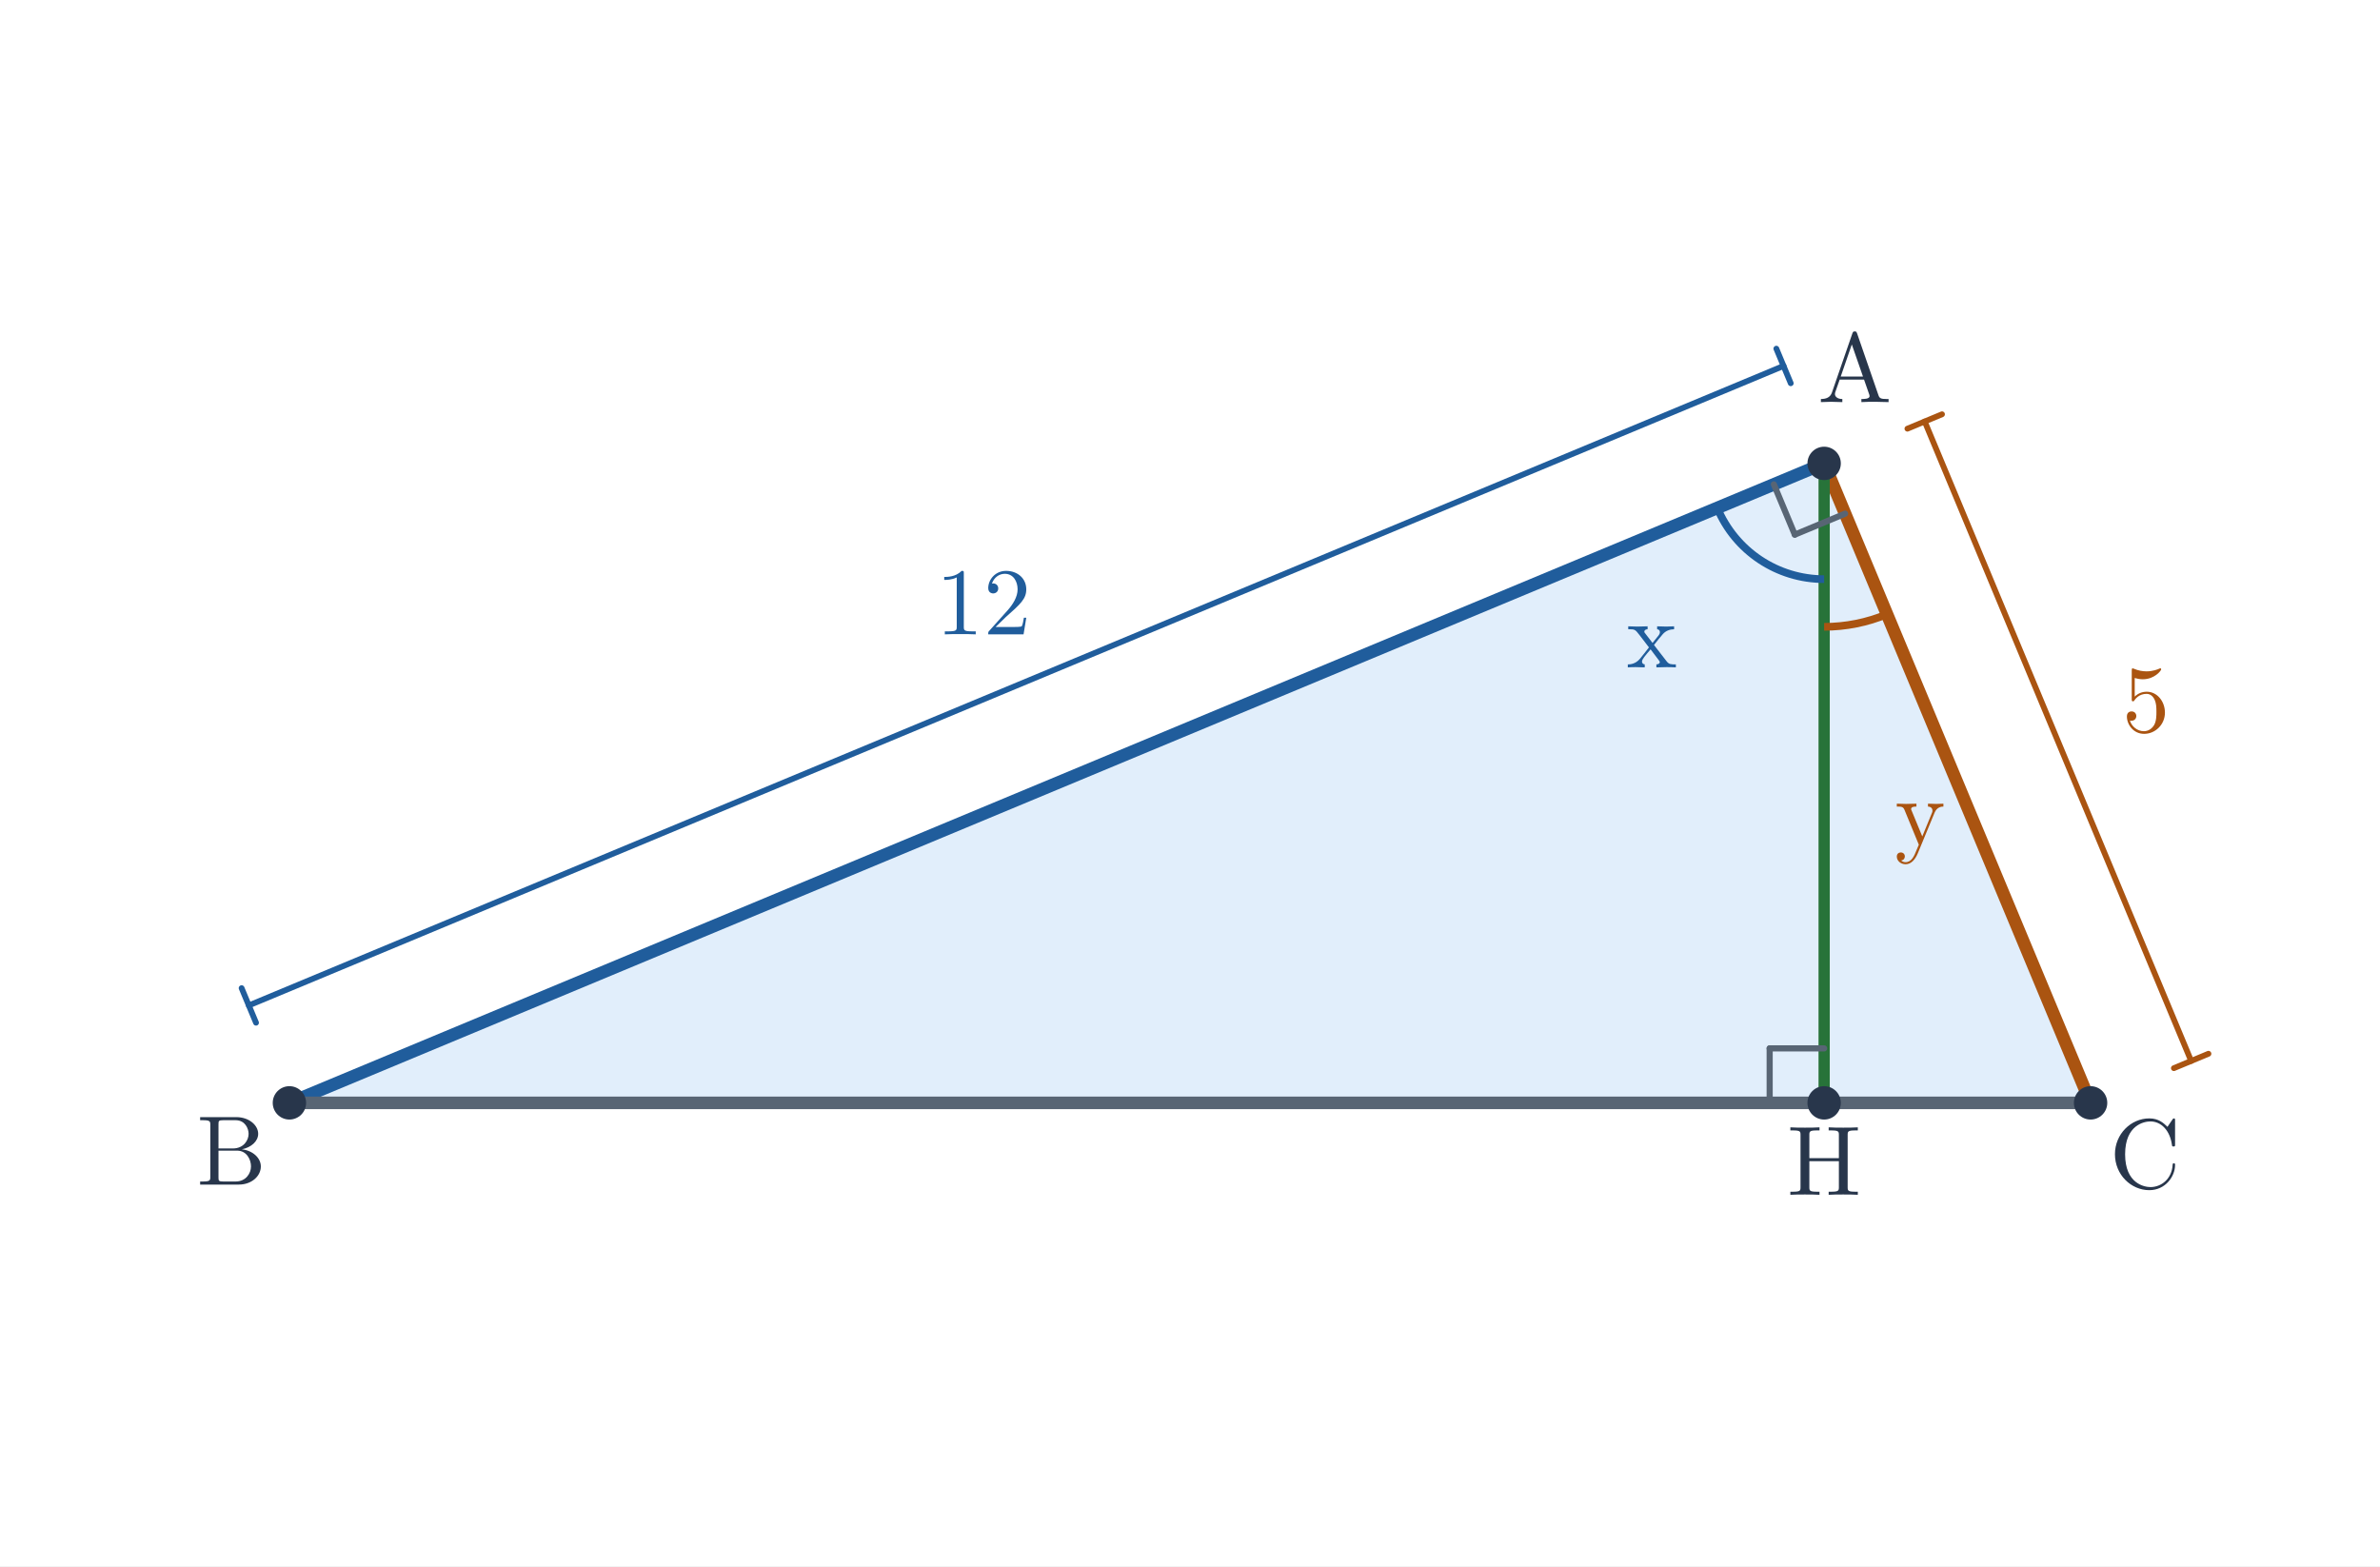
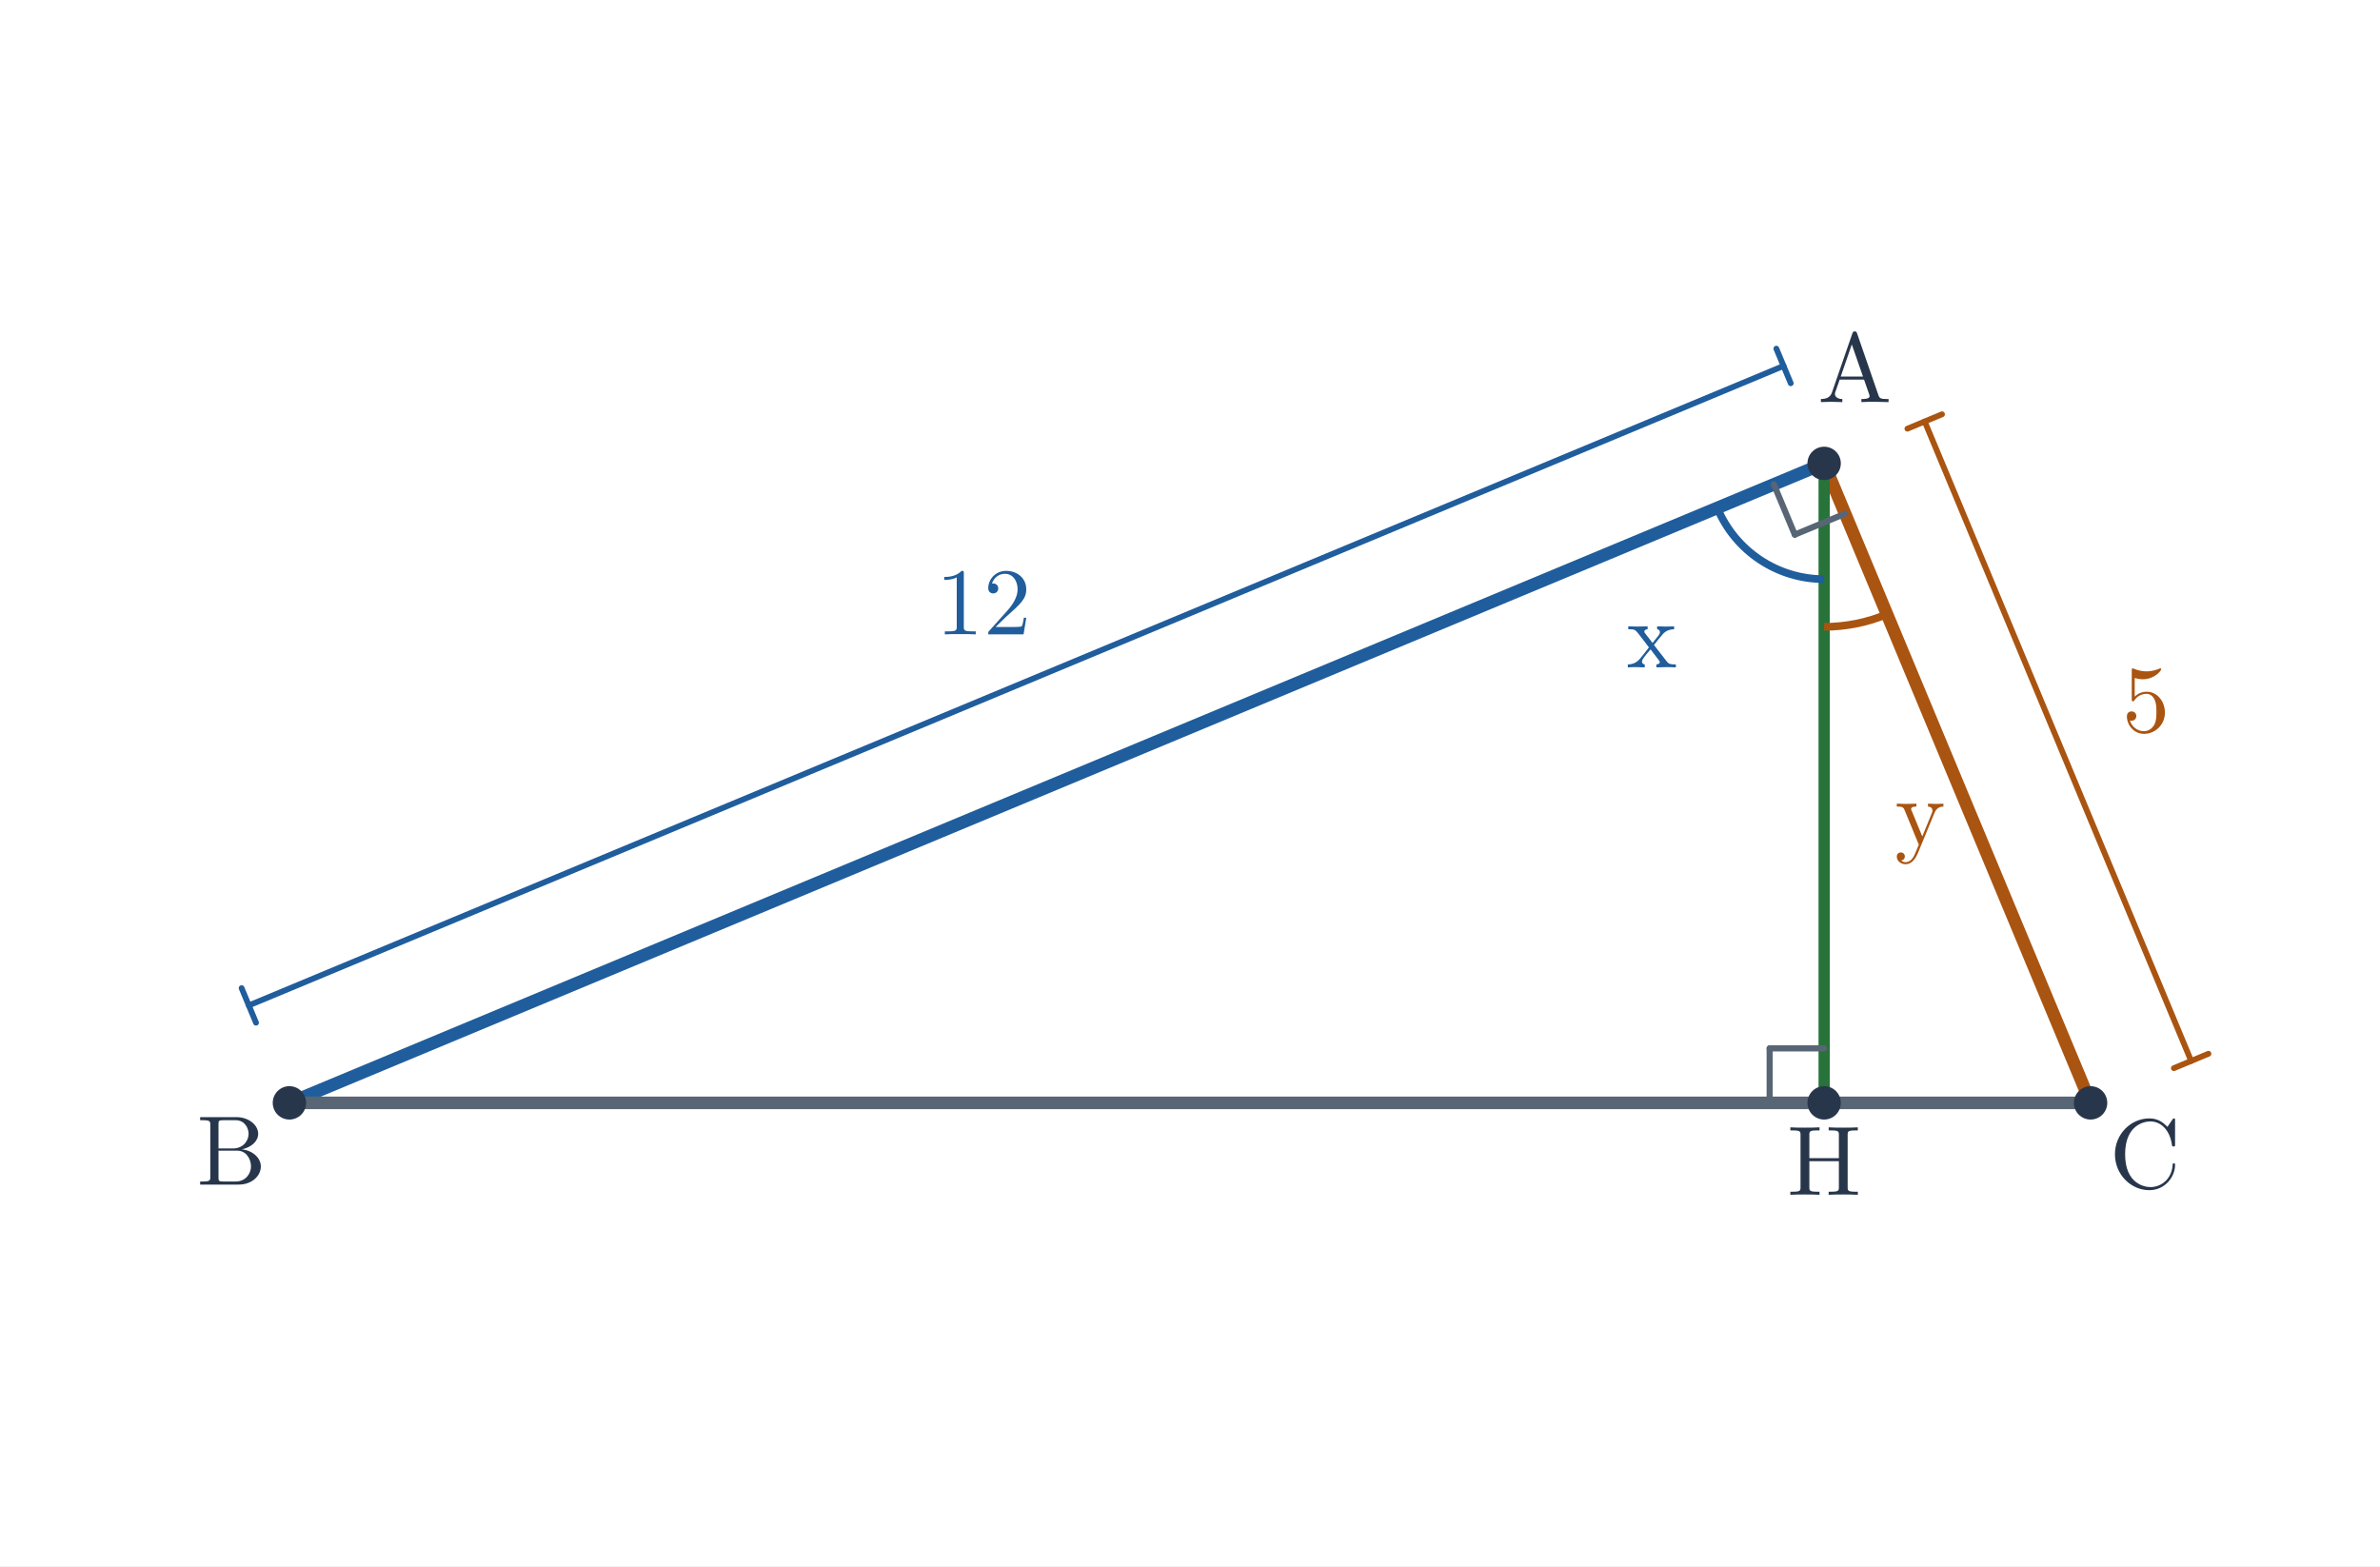
<svg xmlns="http://www.w3.org/2000/svg" viewBox="0 0 699 460" width="699" height="460" role="img" aria-labelledby="title desc">
  <rect width="699" height="460" fill="white" />
-   <polygon points="535.746,136.095 85,323.905 614,323.905" fill="#e1eefb" />
+   <polygon points="535.746,136.095 85,323.905 614,323.905" fill="none" />
  <line x1="535.746" y1="136.095" x2="85" y2="323.905" stroke="#205d9c" stroke-width="3.7" stroke-linecap="round" />
  <line x1="535.746" y1="136.095" x2="614" y2="323.905" stroke="#aa5411" stroke-width="3.7" stroke-linecap="round" />
  <line x1="85" y1="323.905" x2="614" y2="323.905" stroke="#586574" stroke-width="3.7" stroke-linecap="round" />
  <line x1="535.746" y1="136.095" x2="535.746" y2="323.905" stroke="#277339" stroke-width="3.3" stroke-linecap="round" />
  <line x1="520.976" y1="142.249" x2="527.13" y2="157.018" stroke="#586574" stroke-width="1.8" stroke-linecap="round" />
  <line x1="527.13" y1="157.018" x2="541.899" y2="150.864" stroke="#586574" stroke-width="1.8" stroke-linecap="round" />
  <line x1="535.746" y1="307.905" x2="519.746" y2="307.905" stroke="#586574" stroke-width="1.8" stroke-linecap="round" />
  <line x1="519.746" y1="307.905" x2="519.746" y2="323.905" stroke="#586574" stroke-width="1.8" stroke-linecap="round" />
  <line x1="73.077" y1="295.29" x2="523.822" y2="107.479" stroke="#205d9c" stroke-width="1.7" stroke-linecap="round" />
  <line x1="70.962" y1="290.213" x2="75.192" y2="300.367" stroke="#205d9c" stroke-width="1.7" stroke-linecap="round" />
  <line x1="521.707" y1="102.402" x2="525.938" y2="112.556" stroke="#205d9c" stroke-width="1.7" stroke-linecap="round" />
  <text x="288.834" y="186.308" font-size="28" font-family="Malgun Gothic, Cambria Math, sans-serif" font-weight="600" fill="#205d9c" text-anchor="middle">12</text>
  <line x1="565.284" y1="123.787" x2="643.538" y2="311.598" stroke="#aa5411" stroke-width="1.7" stroke-linecap="round" />
  <line x1="570.361" y1="121.672" x2="560.207" y2="125.902" stroke="#aa5411" stroke-width="1.7" stroke-linecap="round" />
  <line x1="648.615" y1="309.482" x2="638.462" y2="313.713" stroke="#aa5411" stroke-width="1.7" stroke-linecap="round" />
  <text x="630.257" y="214.923" font-size="28" font-family="Malgun Gothic, Cambria Math, sans-serif" font-weight="600" fill="#aa5411" text-anchor="middle">5</text>
  <path d="M 504.361 149.172 A 34 34 0 0 0 535.746 170.095" stroke="#205d9c" stroke-width="2.25" fill="none" />
  <text x="485.135" y="196.01" font-size="28" font-family="Malgun Gothic, Cambria Math, sans-serif" font-weight="600" fill="#205d9c" text-anchor="middle">x</text>
  <path d="M 535.746 184.095 A 48 48 0 0 0 554.207 180.402" stroke="#aa5411" stroke-width="2.25" fill="none" />
  <text x="563.946" y="248.095" font-size="28" font-family="Malgun Gothic, Cambria Math, sans-serif" font-weight="600" fill="#aa5411" text-anchor="middle">y</text>
  <circle cx="535.746" cy="136.095" r="4.9" fill="#28364b" />
  <text x="544.746" y="118.095" font-size="29" font-family="Malgun Gothic, Cambria Math, sans-serif" font-weight="600" fill="#28364b" text-anchor="middle">A</text>
  <circle cx="85.0" cy="323.905" r="4.9" fill="#28364b" />
  <text x="68" y="347.905" font-size="29" font-family="Malgun Gothic, Cambria Math, sans-serif" font-weight="600" fill="#28364b" text-anchor="middle">B</text>
  <circle cx="614.0" cy="323.905" r="4.9" fill="#28364b" />
  <text x="630" y="348.905" font-size="29" font-family="Malgun Gothic, Cambria Math, sans-serif" font-weight="600" fill="#28364b" text-anchor="middle">C</text>
  <circle cx="535.746" cy="323.905" r="4.9" fill="#28364b" />
  <text x="535.746" y="350.905" font-size="29" font-family="Malgun Gothic, Cambria Math, sans-serif" font-weight="600" fill="#28364b" text-anchor="middle">H</text>
</svg>
